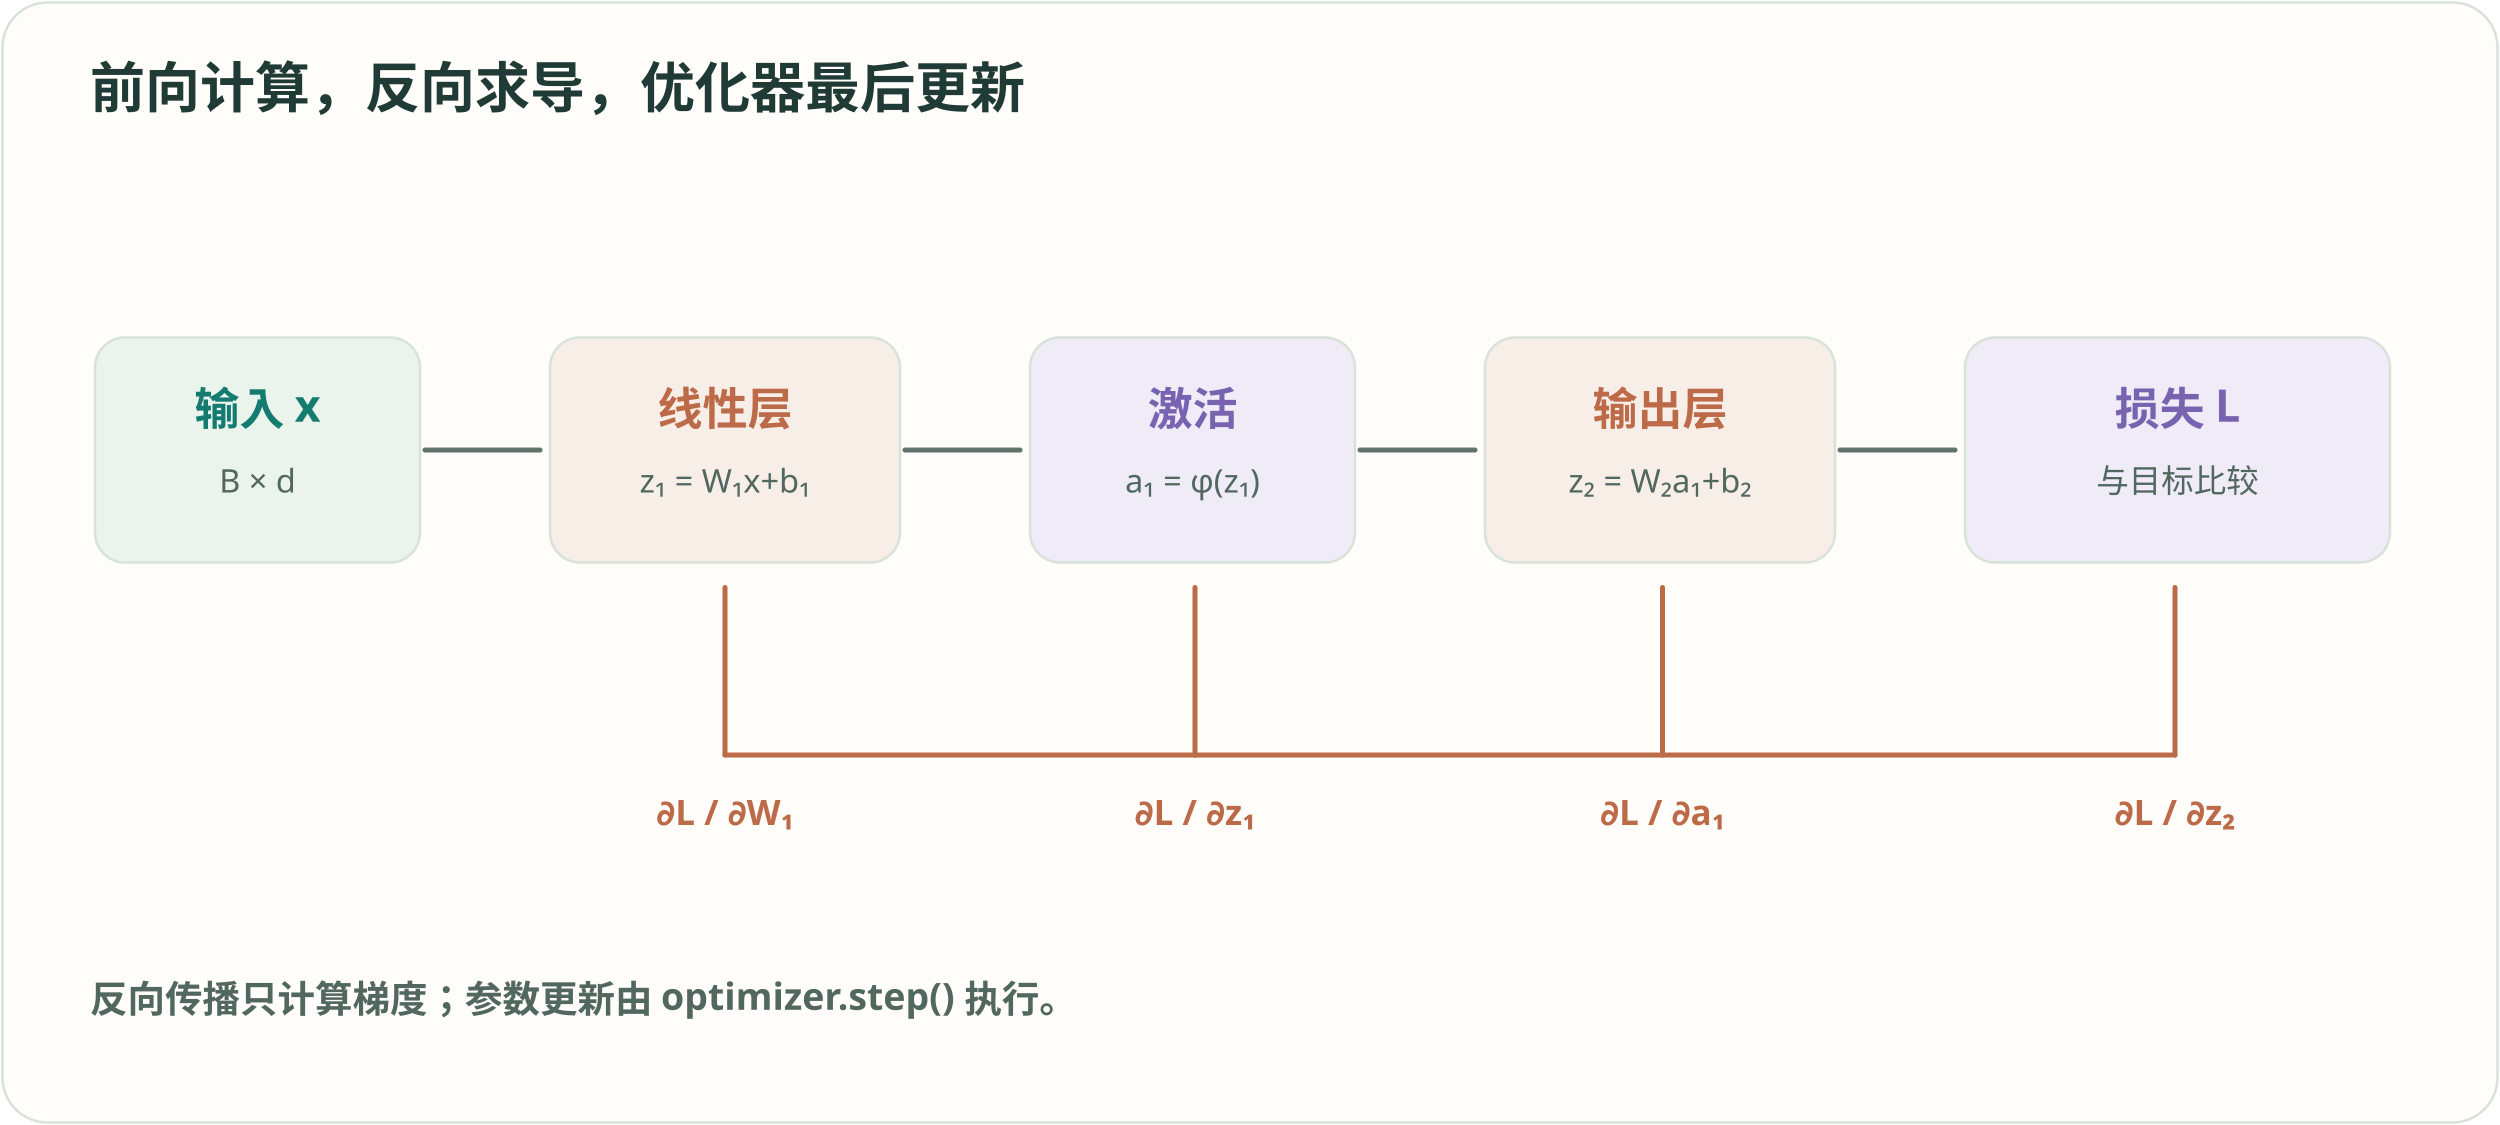
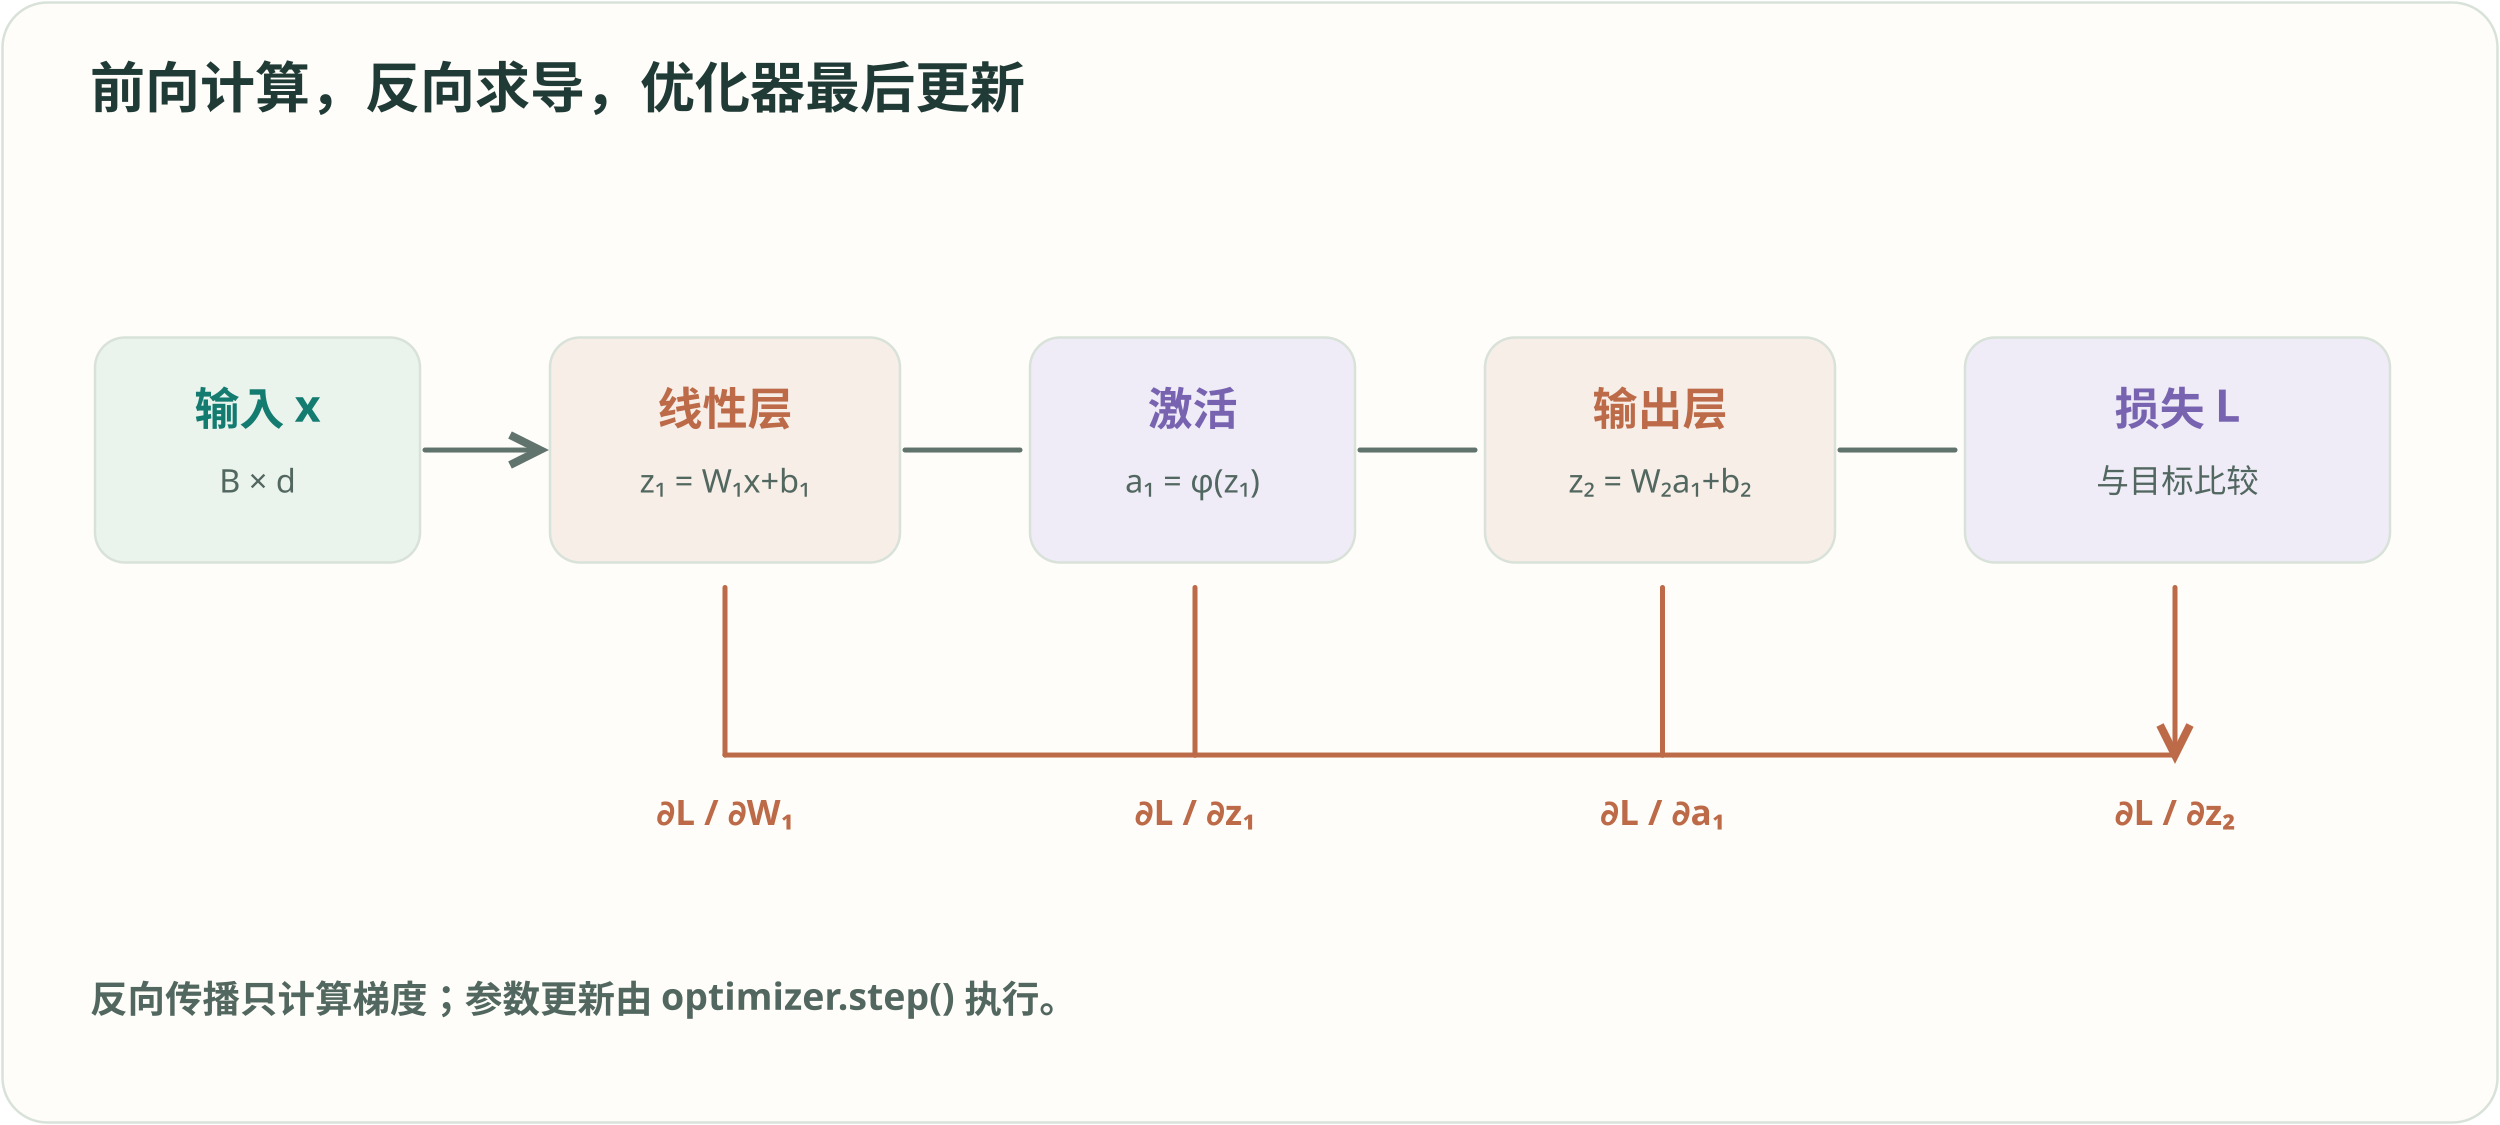
<svg xmlns="http://www.w3.org/2000/svg" viewBox="0 0 1000 450" role="img" aria-labelledby="title desc">
  <defs>
    <marker id="arr" markerWidth="9" markerHeight="9" refX="7" refY="4" orient="auto">
-       <path d="M1 1 L7 4 L1 7" fill="none" stroke="#60746d" stroke-width="1.6" />
+       <path d="M1 1 L7 4 L1 7" fill="none" stroke="#60746d" stroke-width="1.6" marker-end="url(#arr)" />
    </marker>
    <marker id="rev" markerWidth="9" markerHeight="9" refX="7" refY="4" orient="auto">
-       <path d="M1 1 L7 4 L1 7" fill="none" stroke="#bc6a47" stroke-width="1.6" />
+       <path d="M1 1 L7 4 L1 7" fill="none" stroke="#bc6a47" stroke-width="1.6" marker-end="url(#rev)" />
    </marker>
  </defs>
  <rect x="1" y="1" width="998" height="448" rx="18" fill="#fffdf9" stroke="#d8e2d9" />
  <g font-family="system-ui,'PingFang SC','Microsoft YaHei',sans-serif">
    <text x="36" y="43" font-size="22" fill="#203a36" font-weight="750" text-anchor="start">前向计算，反向求导，优化器最后更新</text>
    <rect x="38" y="135" width="130" height="90" rx="12" fill="#eaf4ed" stroke="#d8e2d9" />
    <text x="103" y="170" font-size="18" fill="#147b70" font-weight="750" text-anchor="middle">输入 x</text>
    <text x="103" y="197" font-size="13" fill="#52675f" font-weight="500" text-anchor="middle">B × d</text>
    <rect x="220" y="135" width="140" height="90" rx="12" fill="#f7eee8" stroke="#d8e2d9" />
    <text x="290" y="170" font-size="18" fill="#bc6a47" font-weight="750" text-anchor="middle">线性层</text>
    <text x="290" y="197" font-size="13" fill="#52675f" font-weight="500" text-anchor="middle">z₁ = W₁x+b₁</text>
    <rect x="412" y="135" width="130" height="90" rx="12" fill="#efecf8" stroke="#d8e2d9" />
    <text x="477" y="170" font-size="18" fill="#7863b0" font-weight="750" text-anchor="middle">激活</text>
    <text x="477" y="197" font-size="13" fill="#52675f" font-weight="500" text-anchor="middle">a₁ = φ(z₁)</text>
    <rect x="594" y="135" width="140" height="90" rx="12" fill="#f7eee8" stroke="#d8e2d9" />
    <text x="664" y="170" font-size="18" fill="#bc6a47" font-weight="750" text-anchor="middle">输出层</text>
    <text x="664" y="197" font-size="13" fill="#52675f" font-weight="500" text-anchor="middle">z₂ = W₂a₁+b₂</text>
    <rect x="786" y="135" width="170" height="90" rx="12" fill="#efecf8" stroke="#d8e2d9" />
    <text x="871" y="170" font-size="18" fill="#7863b0" font-weight="750" text-anchor="middle">损失 L</text>
    <text x="871" y="197" font-size="13" fill="#52675f" font-weight="500" text-anchor="middle">与目标比较</text>
-     <path d="M170 180 L216 180" fill="none" stroke="#60746d" stroke-width="2" stroke-linecap="round" />
-     <path d="M362 180 L408 180" fill="none" stroke="#60746d" stroke-width="2" stroke-linecap="round" />
-     <path d="M544 180 L590 180" fill="none" stroke="#60746d" stroke-width="2" stroke-linecap="round" />
-     <path d="M736 180 L782 180" fill="none" stroke="#60746d" stroke-width="2" stroke-linecap="round" />
-     <path d="M870 235 L870 302" fill="none" stroke="#bc6a47" stroke-width="2" stroke-linecap="round" />
-     <path d="M870 302 L665 302" fill="none" stroke="#bc6a47" stroke-width="2" stroke-linecap="round" />
-     <path d="M665 302 L665 235" fill="none" stroke="#bc6a47" stroke-width="2" stroke-linecap="round" />
-     <path d="M665 302 L478 302" fill="none" stroke="#bc6a47" stroke-width="2" stroke-linecap="round" />
-     <path d="M478 302 L478 235" fill="none" stroke="#bc6a47" stroke-width="2" stroke-linecap="round" />
-     <path d="M478 302 L290 302" fill="none" stroke="#bc6a47" stroke-width="2" stroke-linecap="round" />
-     <path d="M290 302 L290 235" fill="none" stroke="#bc6a47" stroke-width="2" stroke-linecap="round" />
+     <path d="M170 180 L216 180" fill="none" stroke="#60746d" stroke-width="2" stroke-linecap="round" marker-end="url(#arr)" />
+     <path d="M362 180 L408 180" fill="none" stroke="#60746d" stroke-width="2" stroke-linecap="round" marker-end="url(#arr)" />
+     <path d="M544 180 L590 180" fill="none" stroke="#60746d" stroke-width="2" stroke-linecap="round" marker-end="url(#arr)" />
+     <path d="M736 180 L782 180" fill="none" stroke="#60746d" stroke-width="2" stroke-linecap="round" marker-end="url(#arr)" />
+     <path d="M870 235 L870 302" fill="none" stroke="#bc6a47" stroke-width="2" stroke-linecap="round" marker-end="url(#rev)" />
+     <path d="M870 302 L665 302" fill="none" stroke="#bc6a47" stroke-width="2" stroke-linecap="round" marker-end="url(#rev)" />
+     <path d="M665 302 L665 235" fill="none" stroke="#bc6a47" stroke-width="2" stroke-linecap="round" marker-end="url(#rev)" />
+     <path d="M665 302 L478 302" fill="none" stroke="#bc6a47" stroke-width="2" stroke-linecap="round" marker-end="url(#rev)" />
+     <path d="M478 302 L478 235" fill="none" stroke="#bc6a47" stroke-width="2" stroke-linecap="round" marker-end="url(#rev)" />
+     <path d="M478 302 L290 302" fill="none" stroke="#bc6a47" stroke-width="2" stroke-linecap="round" marker-end="url(#rev)" />
+     <path d="M290 302 L290 235" fill="none" stroke="#bc6a47" stroke-width="2" stroke-linecap="round" marker-end="url(#rev)" />
    <text x="870" y="330" font-size="14" fill="#bc6a47" font-weight="700" text-anchor="middle">∂L / ∂z₂</text>
    <text x="665" y="330" font-size="14" fill="#bc6a47" font-weight="700" text-anchor="middle">∂L / ∂a₁</text>
    <text x="478" y="330" font-size="14" fill="#bc6a47" font-weight="700" text-anchor="middle">∂L / ∂z₁</text>
    <text x="290" y="330" font-size="14" fill="#bc6a47" font-weight="700" text-anchor="middle">∂L / ∂W₁</text>
    <text x="36" y="405" font-size="15" fill="#52675f" font-weight="550" text-anchor="start">反向传播只计算梯度；参数更新由 optimizer.step() 执行。</text>
  </g>
</svg>
